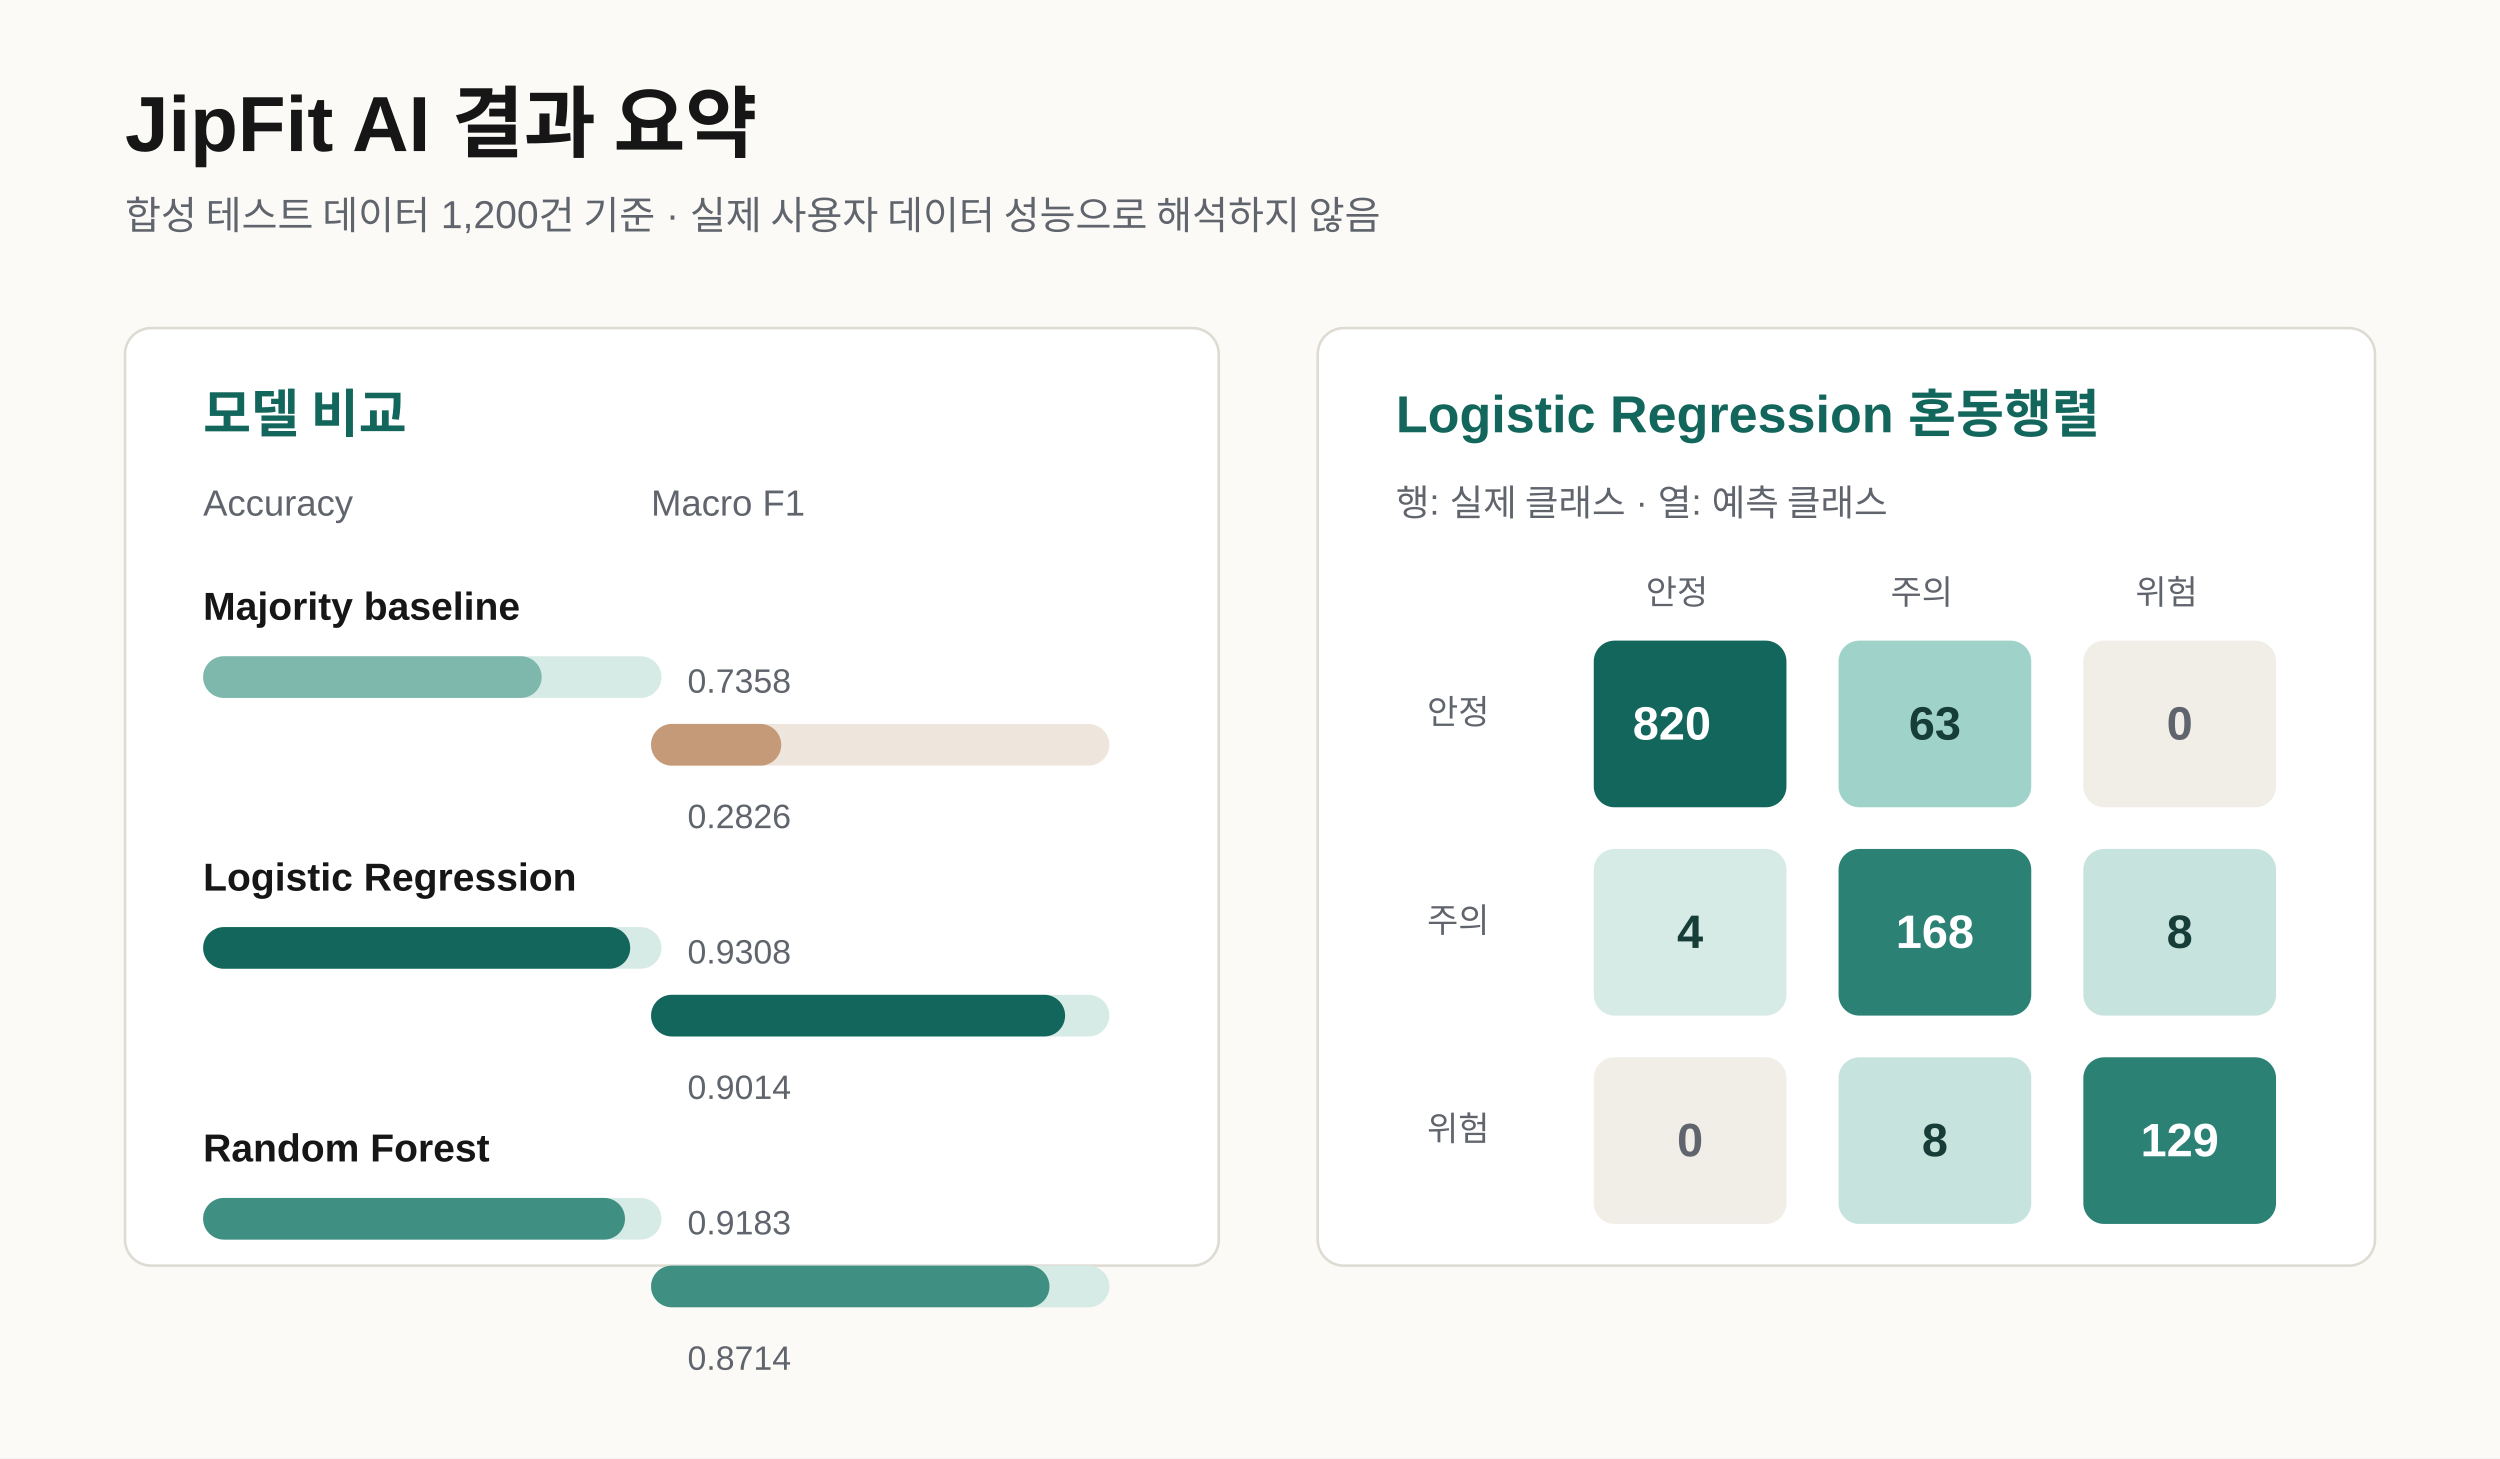
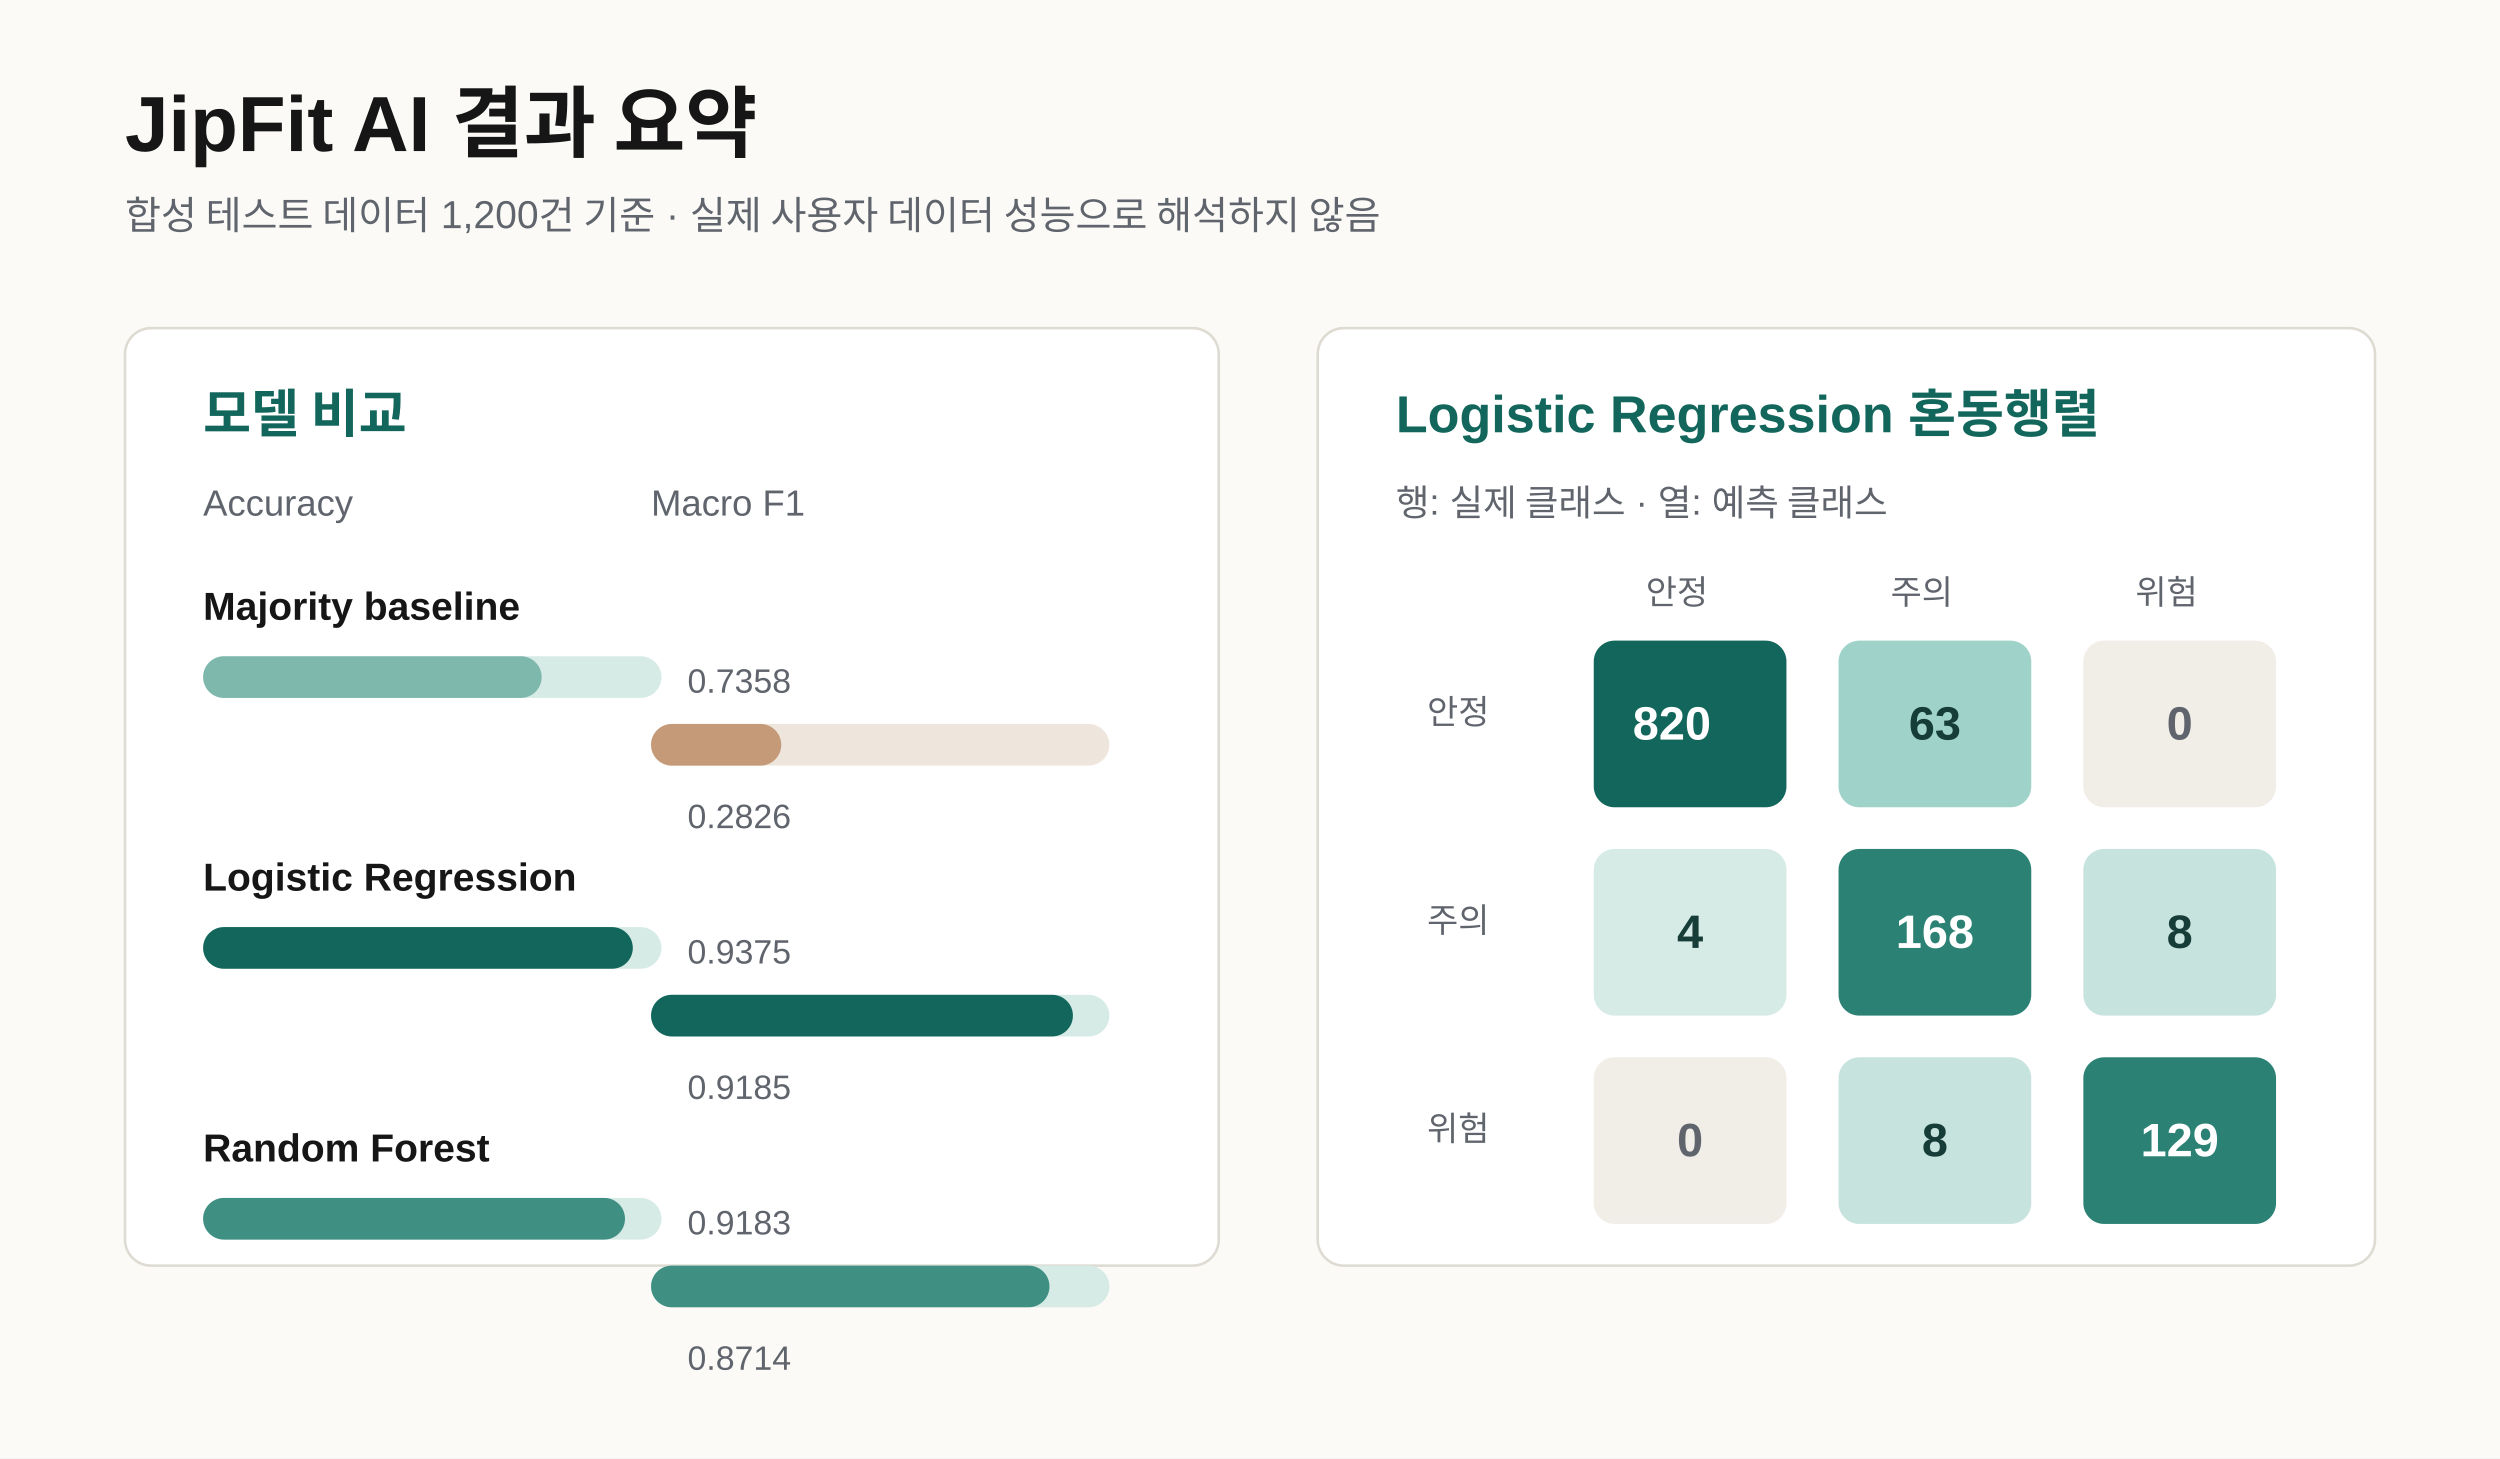
<svg xmlns="http://www.w3.org/2000/svg" width="960" height="560" viewBox="0 0 960 560" role="img" aria-labelledby="title desc">
  <rect width="960" height="560" fill="#fbfaf7" />
  <text x="48" y="58" font-family="Arial, sans-serif" font-size="30" font-weight="700" fill="#161616">JipFit AI 결과 요약</text>
  <text x="48" y="88" font-family="Arial, sans-serif" font-size="15" fill="#60646c">합성 테스트 데이터 1,200건 기준 · 실제 사용자 데이터 성능으로 해석하지 않음</text>
  <rect x="48" y="126" width="420" height="360" rx="10" fill="#ffffff" stroke="#dedbd2" />
  <text x="78" y="166" font-family="Arial, sans-serif" font-size="20" font-weight="700" fill="#12665b">모델 비교</text>
  <text x="78" y="198" font-family="Arial, sans-serif" font-size="14" fill="#60646c">Accuracy</text>
  <text x="250" y="198" font-family="Arial, sans-serif" font-size="14" fill="#60646c">Macro F1</text>
  <text x="78" y="238" font-family="Arial, sans-serif" font-size="15" font-weight="700" fill="#161616">Majority baseline</text>
  <rect x="78" y="252" width="176" height="16" rx="8" fill="#d7ebe6" />
  <rect x="78" y="252" width="130" height="16" rx="8" fill="#7eb8ad" />
  <text x="264" y="266" font-family="Arial, sans-serif" font-size="13" fill="#60646c">0.7358</text>
  <rect x="250" y="278" width="176" height="16" rx="8" fill="#eee6dc" />
  <rect x="250" y="278" width="50" height="16" rx="8" fill="#c49a78" />
  <text x="264" y="318" font-family="Arial, sans-serif" font-size="13" fill="#60646c">0.2826</text>
  <text x="78" y="342" font-family="Arial, sans-serif" font-size="15" font-weight="700" fill="#161616">Logistic Regression</text>
  <rect x="78" y="356" width="176" height="16" rx="8" fill="#d7ebe6" />
-   <rect x="78" y="356" width="164" height="16" rx="8" fill="#12665b" />
-   <text x="264" y="370" font-family="Arial, sans-serif" font-size="13" fill="#60646c">0.9308</text>
+   <rect x="78" y="356" width="165" height="16" rx="8" fill="#12665b" />
+   <text x="264" y="370" font-family="Arial, sans-serif" font-size="13" fill="#60646c">0.9375</text>
  <rect x="250" y="382" width="176" height="16" rx="8" fill="#d7ebe6" />
-   <rect x="250" y="382" width="159" height="16" rx="8" fill="#12665b" />
-   <text x="264" y="422" font-family="Arial, sans-serif" font-size="13" fill="#60646c">0.9014</text>
+   <rect x="250" y="382" width="162" height="16" rx="8" fill="#12665b" />
+   <text x="264" y="422" font-family="Arial, sans-serif" font-size="13" fill="#60646c">0.9185</text>
  <text x="78" y="446" font-family="Arial, sans-serif" font-size="15" font-weight="700" fill="#161616">Random Forest</text>
  <rect x="78" y="460" width="176" height="16" rx="8" fill="#d7ebe6" />
  <rect x="78" y="460" width="162" height="16" rx="8" fill="#3f8f82" />
  <text x="264" y="474" font-family="Arial, sans-serif" font-size="13" fill="#60646c">0.9183</text>
  <rect x="250" y="486" width="176" height="16" rx="8" fill="#d7ebe6" />
  <rect x="250" y="486" width="153" height="16" rx="8" fill="#3f8f82" />
  <text x="264" y="526" font-family="Arial, sans-serif" font-size="13" fill="#60646c">0.8714</text>
  <rect x="506" y="126" width="406" height="360" rx="10" fill="#ffffff" stroke="#dedbd2" />
  <text x="536" y="166" font-family="Arial, sans-serif" font-size="20" font-weight="700" fill="#12665b">Logistic Regression 혼동행렬</text>
  <text x="536" y="198" font-family="Arial, sans-serif" font-size="14" fill="#60646c">행: 실제 클래스 · 열: 예측 클래스</text>
  <text x="632" y="232" font-family="Arial, sans-serif" font-size="13" fill="#60646c">안정</text>
  <text x="726" y="232" font-family="Arial, sans-serif" font-size="13" fill="#60646c">주의</text>
  <text x="820" y="232" font-family="Arial, sans-serif" font-size="13" fill="#60646c">위험</text>
  <text x="548" y="278" font-family="Arial, sans-serif" font-size="13" fill="#60646c">안정</text>
  <text x="548" y="358" font-family="Arial, sans-serif" font-size="13" fill="#60646c">주의</text>
  <text x="548" y="438" font-family="Arial, sans-serif" font-size="13" fill="#60646c">위험</text>
  <rect x="612" y="246" width="74" height="64" rx="8" fill="#12665b" />
  <text x="642" y="284" text-anchor="middle" font-family="Arial, sans-serif" font-size="18" font-weight="700" fill="#ffffff">820</text>
  <rect x="706" y="246" width="74" height="64" rx="8" fill="#9fd3c9" />
  <text x="743" y="284" text-anchor="middle" font-family="Arial, sans-serif" font-size="18" font-weight="700" fill="#163d38">63</text>
  <rect x="800" y="246" width="74" height="64" rx="8" fill="#f1eee8" />
  <text x="837" y="284" text-anchor="middle" font-family="Arial, sans-serif" font-size="18" font-weight="700" fill="#60646c">0</text>
  <rect x="612" y="326" width="74" height="64" rx="8" fill="#d7ebe6" />
  <text x="649" y="364" text-anchor="middle" font-family="Arial, sans-serif" font-size="18" font-weight="700" fill="#163d38">4</text>
  <rect x="706" y="326" width="74" height="64" rx="8" fill="#2c8175" />
  <text x="743" y="364" text-anchor="middle" font-family="Arial, sans-serif" font-size="18" font-weight="700" fill="#ffffff">168</text>
  <rect x="800" y="326" width="74" height="64" rx="8" fill="#c7e3dd" />
  <text x="837" y="364" text-anchor="middle" font-family="Arial, sans-serif" font-size="18" font-weight="700" fill="#163d38">8</text>
  <rect x="612" y="406" width="74" height="64" rx="8" fill="#f1eee8" />
  <text x="649" y="444" text-anchor="middle" font-family="Arial, sans-serif" font-size="18" font-weight="700" fill="#60646c">0</text>
  <rect x="706" y="406" width="74" height="64" rx="8" fill="#c7e3dd" />
  <text x="743" y="444" text-anchor="middle" font-family="Arial, sans-serif" font-size="18" font-weight="700" fill="#163d38">8</text>
  <rect x="800" y="406" width="74" height="64" rx="8" fill="#2c8175" />
  <text x="837" y="444" text-anchor="middle" font-family="Arial, sans-serif" font-size="18" font-weight="700" fill="#ffffff">129</text>
</svg>
